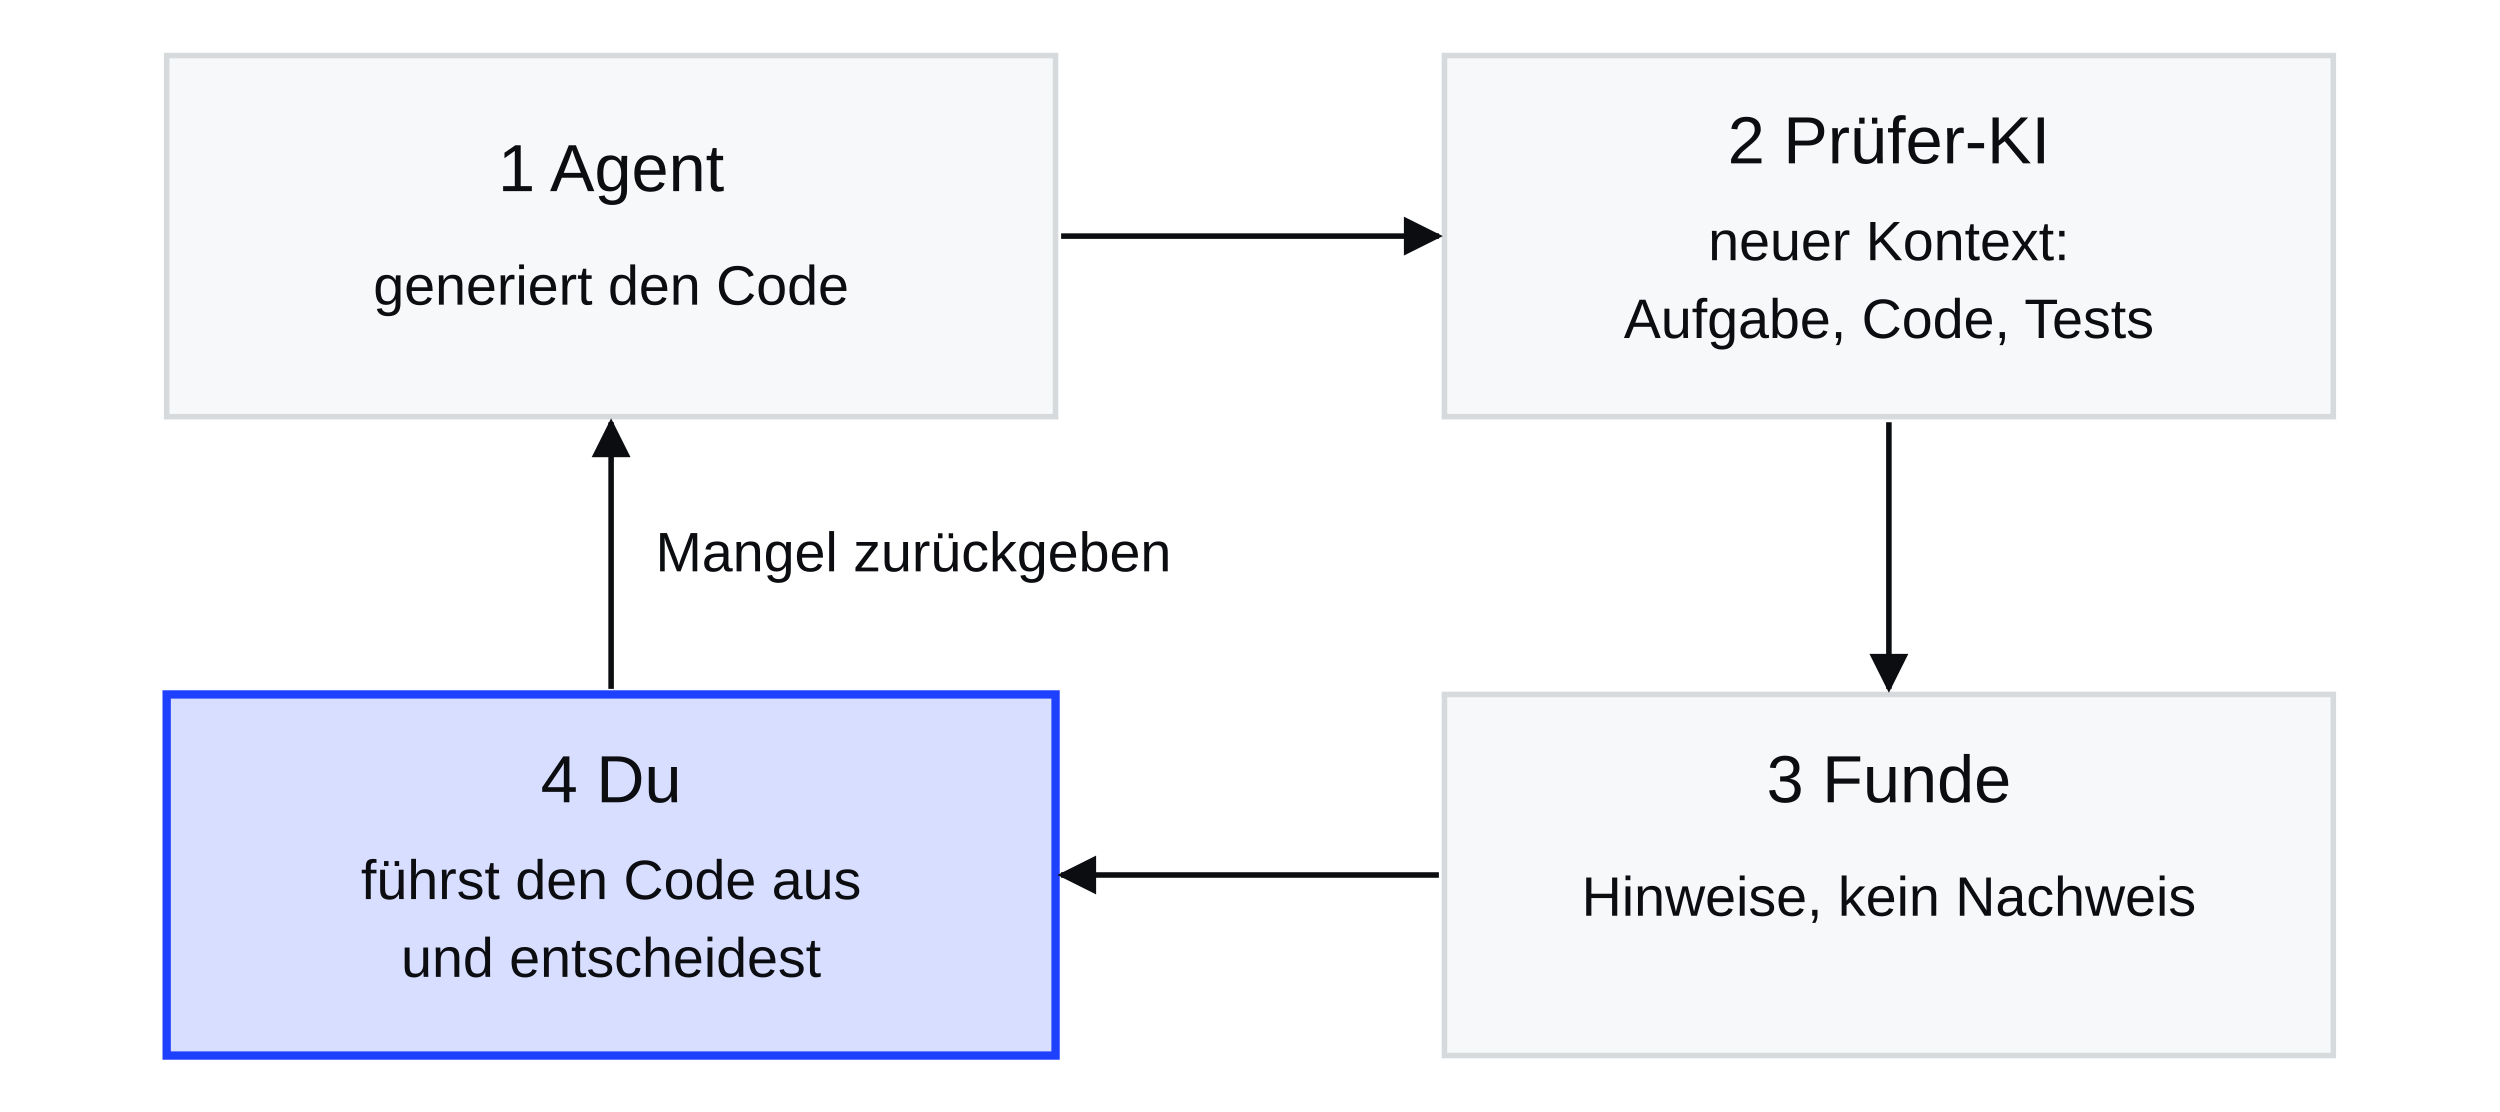
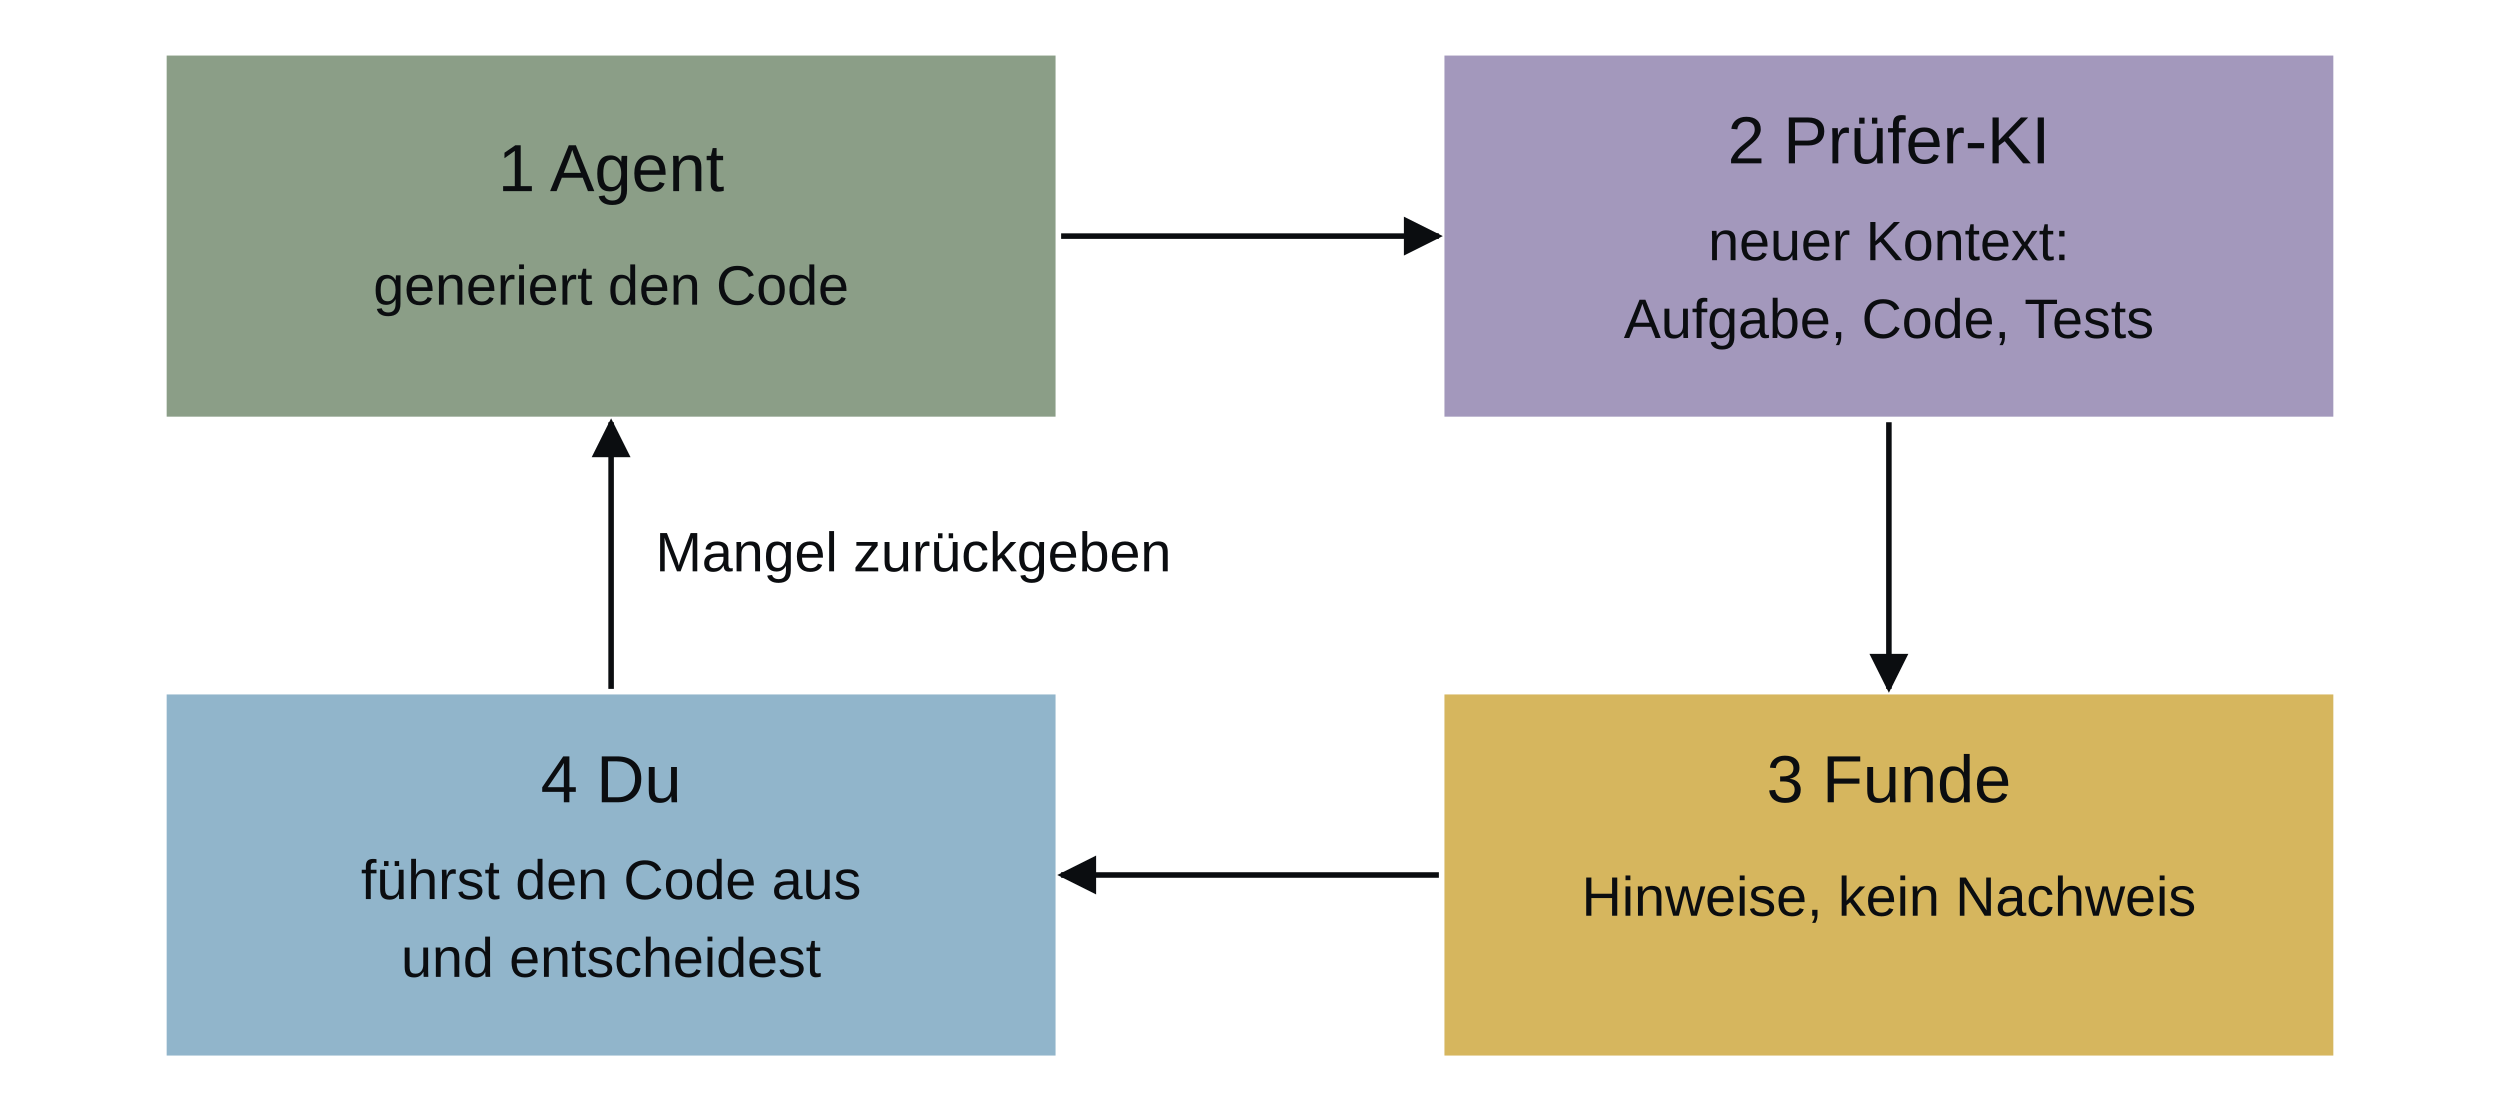
<svg xmlns="http://www.w3.org/2000/svg" viewBox="0 0 900 400" role="img" aria-label="Ablauf: Der Agent generiert den Code, eine Prüfer-KI mit neuem Kontext sucht Fehler, die Funde sind Hinweise, du führst den Code aus und entscheidest, ein Mangel geht zurück an den Agenten">
  <defs>
    <style>text{font-family:'DIN Pro','DINPro',Arial,sans-serif;font-size:20px;font-variant-ligatures:none}.t{font-size:24px;font-weight:500;text-anchor:middle;dominant-baseline:middle}.s{text-anchor:middle;dominant-baseline:middle}.l{text-anchor:start;dominant-baseline:middle}</style>
    <marker id="a" viewBox="0 0 10 10" refX="9" refY="5" markerWidth="7" markerHeight="7" orient="auto">
      <path d="M0,0 L10,5 L0,10 z" fill="var(--ink, #0B0D10)" />
    </marker>
  </defs>
-   <rect x="60" y="20" width="320" height="130" fill="var(--paper, #F7F8F9)" stroke="var(--plaster, #D7DADD)" stroke-width="2" />
-   <rect x="520" y="20" width="320" height="130" fill="var(--paper, #F7F8F9)" stroke="var(--plaster, #D7DADD)" stroke-width="2" />
-   <rect x="520" y="250" width="320" height="130" fill="var(--paper, #F7F8F9)" stroke="var(--plaster, #D7DADD)" stroke-width="2" />
-   <rect x="60" y="250" width="320" height="130" fill="var(--signal-blue-50, #8FA0FF)" fill-opacity="0.35" stroke="var(--signal-blue, #1E40FF)" stroke-width="3" />
+   <rect x="60" y="20" width="320" height="130" fill="var(--pastello-sage, #8B9E87)" />
+   <rect x="520" y="20" width="320" height="130" fill="var(--pastello-violet, #A398BC)" />
+   <rect x="520" y="250" width="320" height="130" fill="var(--pastello-amber, #D6B65E)" />
+   <rect x="60" y="250" width="320" height="130" fill="var(--pastello-blue, #91B5CB)" />
  <text class="t" x="220" y="62" fill="var(--ink, #0B0D10)" style="font-variant-ligatures:none">1 Agent</text>
  <text class="s" x="220" y="104" fill="var(--ink, #0B0D10)" style="font-variant-ligatures:none">generiert den Code</text>
  <text class="t" x="680" y="52" fill="var(--ink, #0B0D10)" style="font-variant-ligatures:none">2 Prüfer-KI</text>
  <text class="s" x="680" y="88" fill="var(--ink, #0B0D10)" style="font-variant-ligatures:none">neuer Kontext:</text>
  <text class="s" x="680" y="116" fill="var(--ink, #0B0D10)" style="font-variant-ligatures:none">Aufgabe, Code, Tests</text>
  <text class="t" x="680" y="282" fill="var(--ink, #0B0D10)" style="font-variant-ligatures:none">3 Funde</text>
  <text class="s" x="680" y="324" fill="var(--ink, #0B0D10)" style="font-variant-ligatures:none">Hinweise, kein Nachweis</text>
  <text class="t" x="220" y="282" fill="var(--ink, #0B0D10)" style="font-variant-ligatures:none">4 Du</text>
  <text class="s" x="220" y="318" fill="var(--ink, #0B0D10)" style="font-variant-ligatures:none">führst den Code aus</text>
  <text class="s" x="220" y="346" fill="var(--ink, #0B0D10)" style="font-variant-ligatures:none">und entscheidest</text>
  <line x1="382" y1="85" x2="518" y2="85" stroke="var(--ink, #0B0D10)" stroke-width="2" marker-end="url(#a)" />
  <line x1="680" y1="152" x2="680" y2="248" stroke="var(--ink, #0B0D10)" stroke-width="2" marker-end="url(#a)" />
  <line x1="518" y1="315" x2="382" y2="315" stroke="var(--ink, #0B0D10)" stroke-width="2" marker-end="url(#a)" />
  <line x1="220" y1="248" x2="220" y2="152" stroke="var(--ink, #0B0D10)" stroke-width="2" marker-end="url(#a)" />
  <text class="l" x="236" y="200" fill="var(--ink, #0B0D10)" style="font-variant-ligatures:none">Mangel zurückgeben</text>
</svg>
